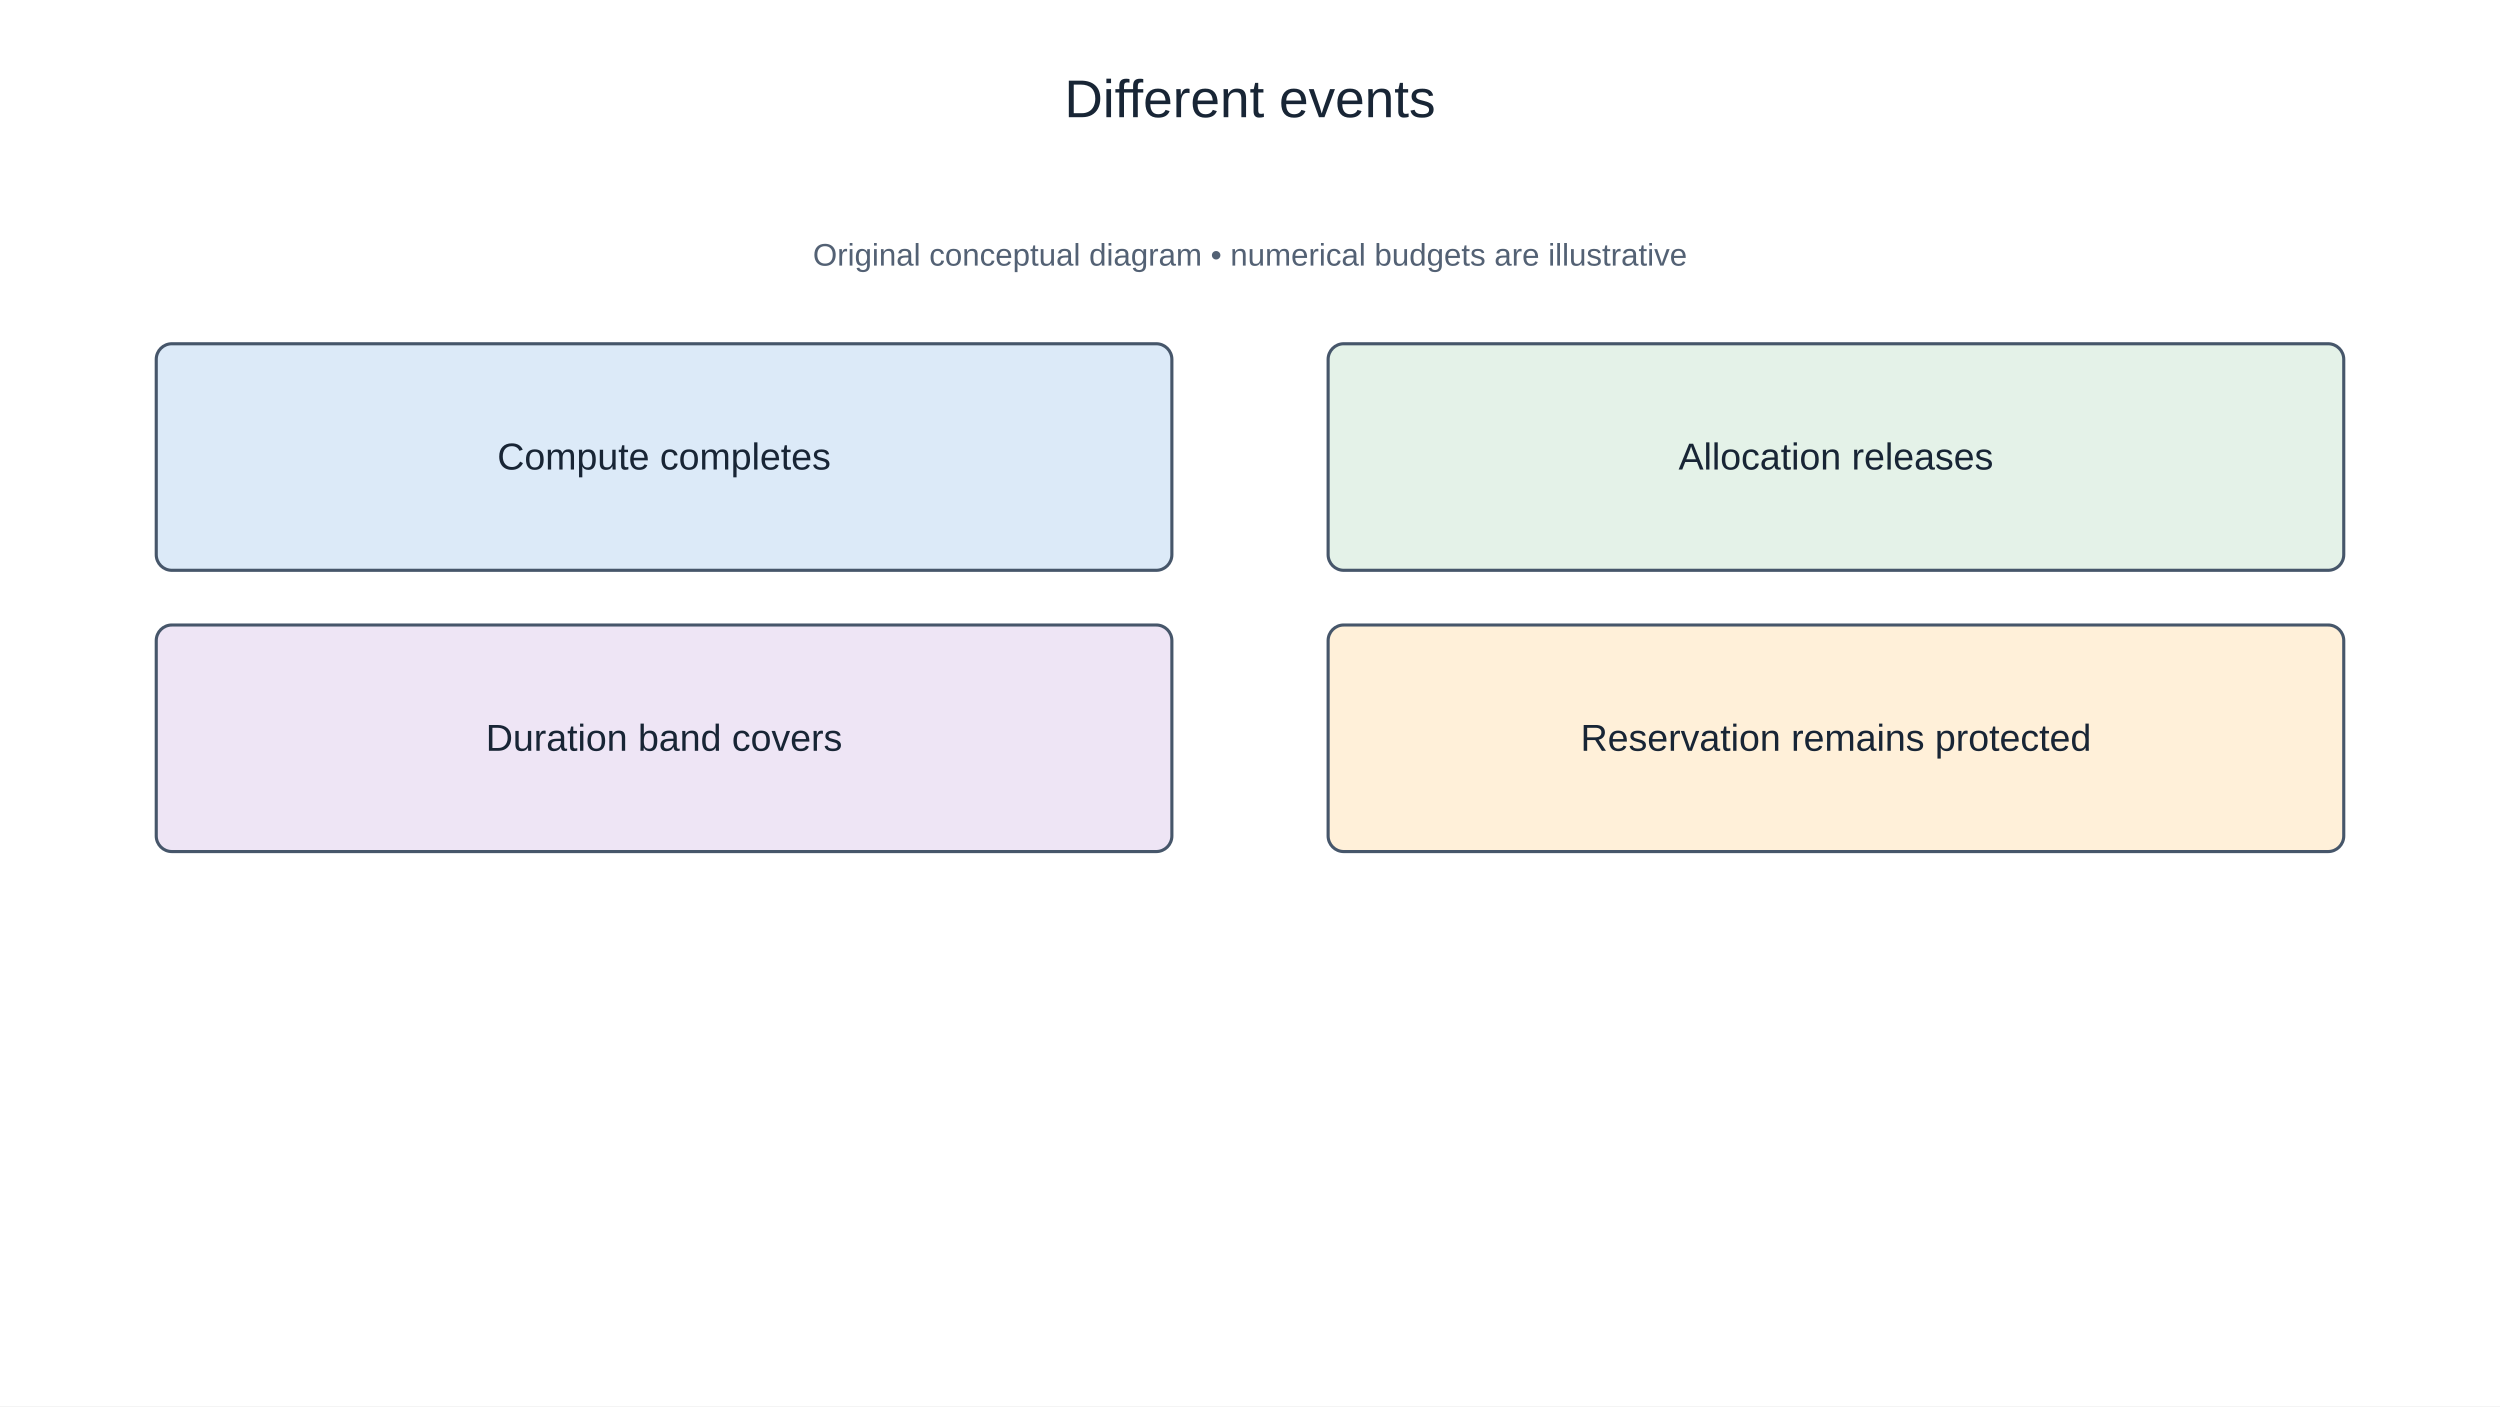
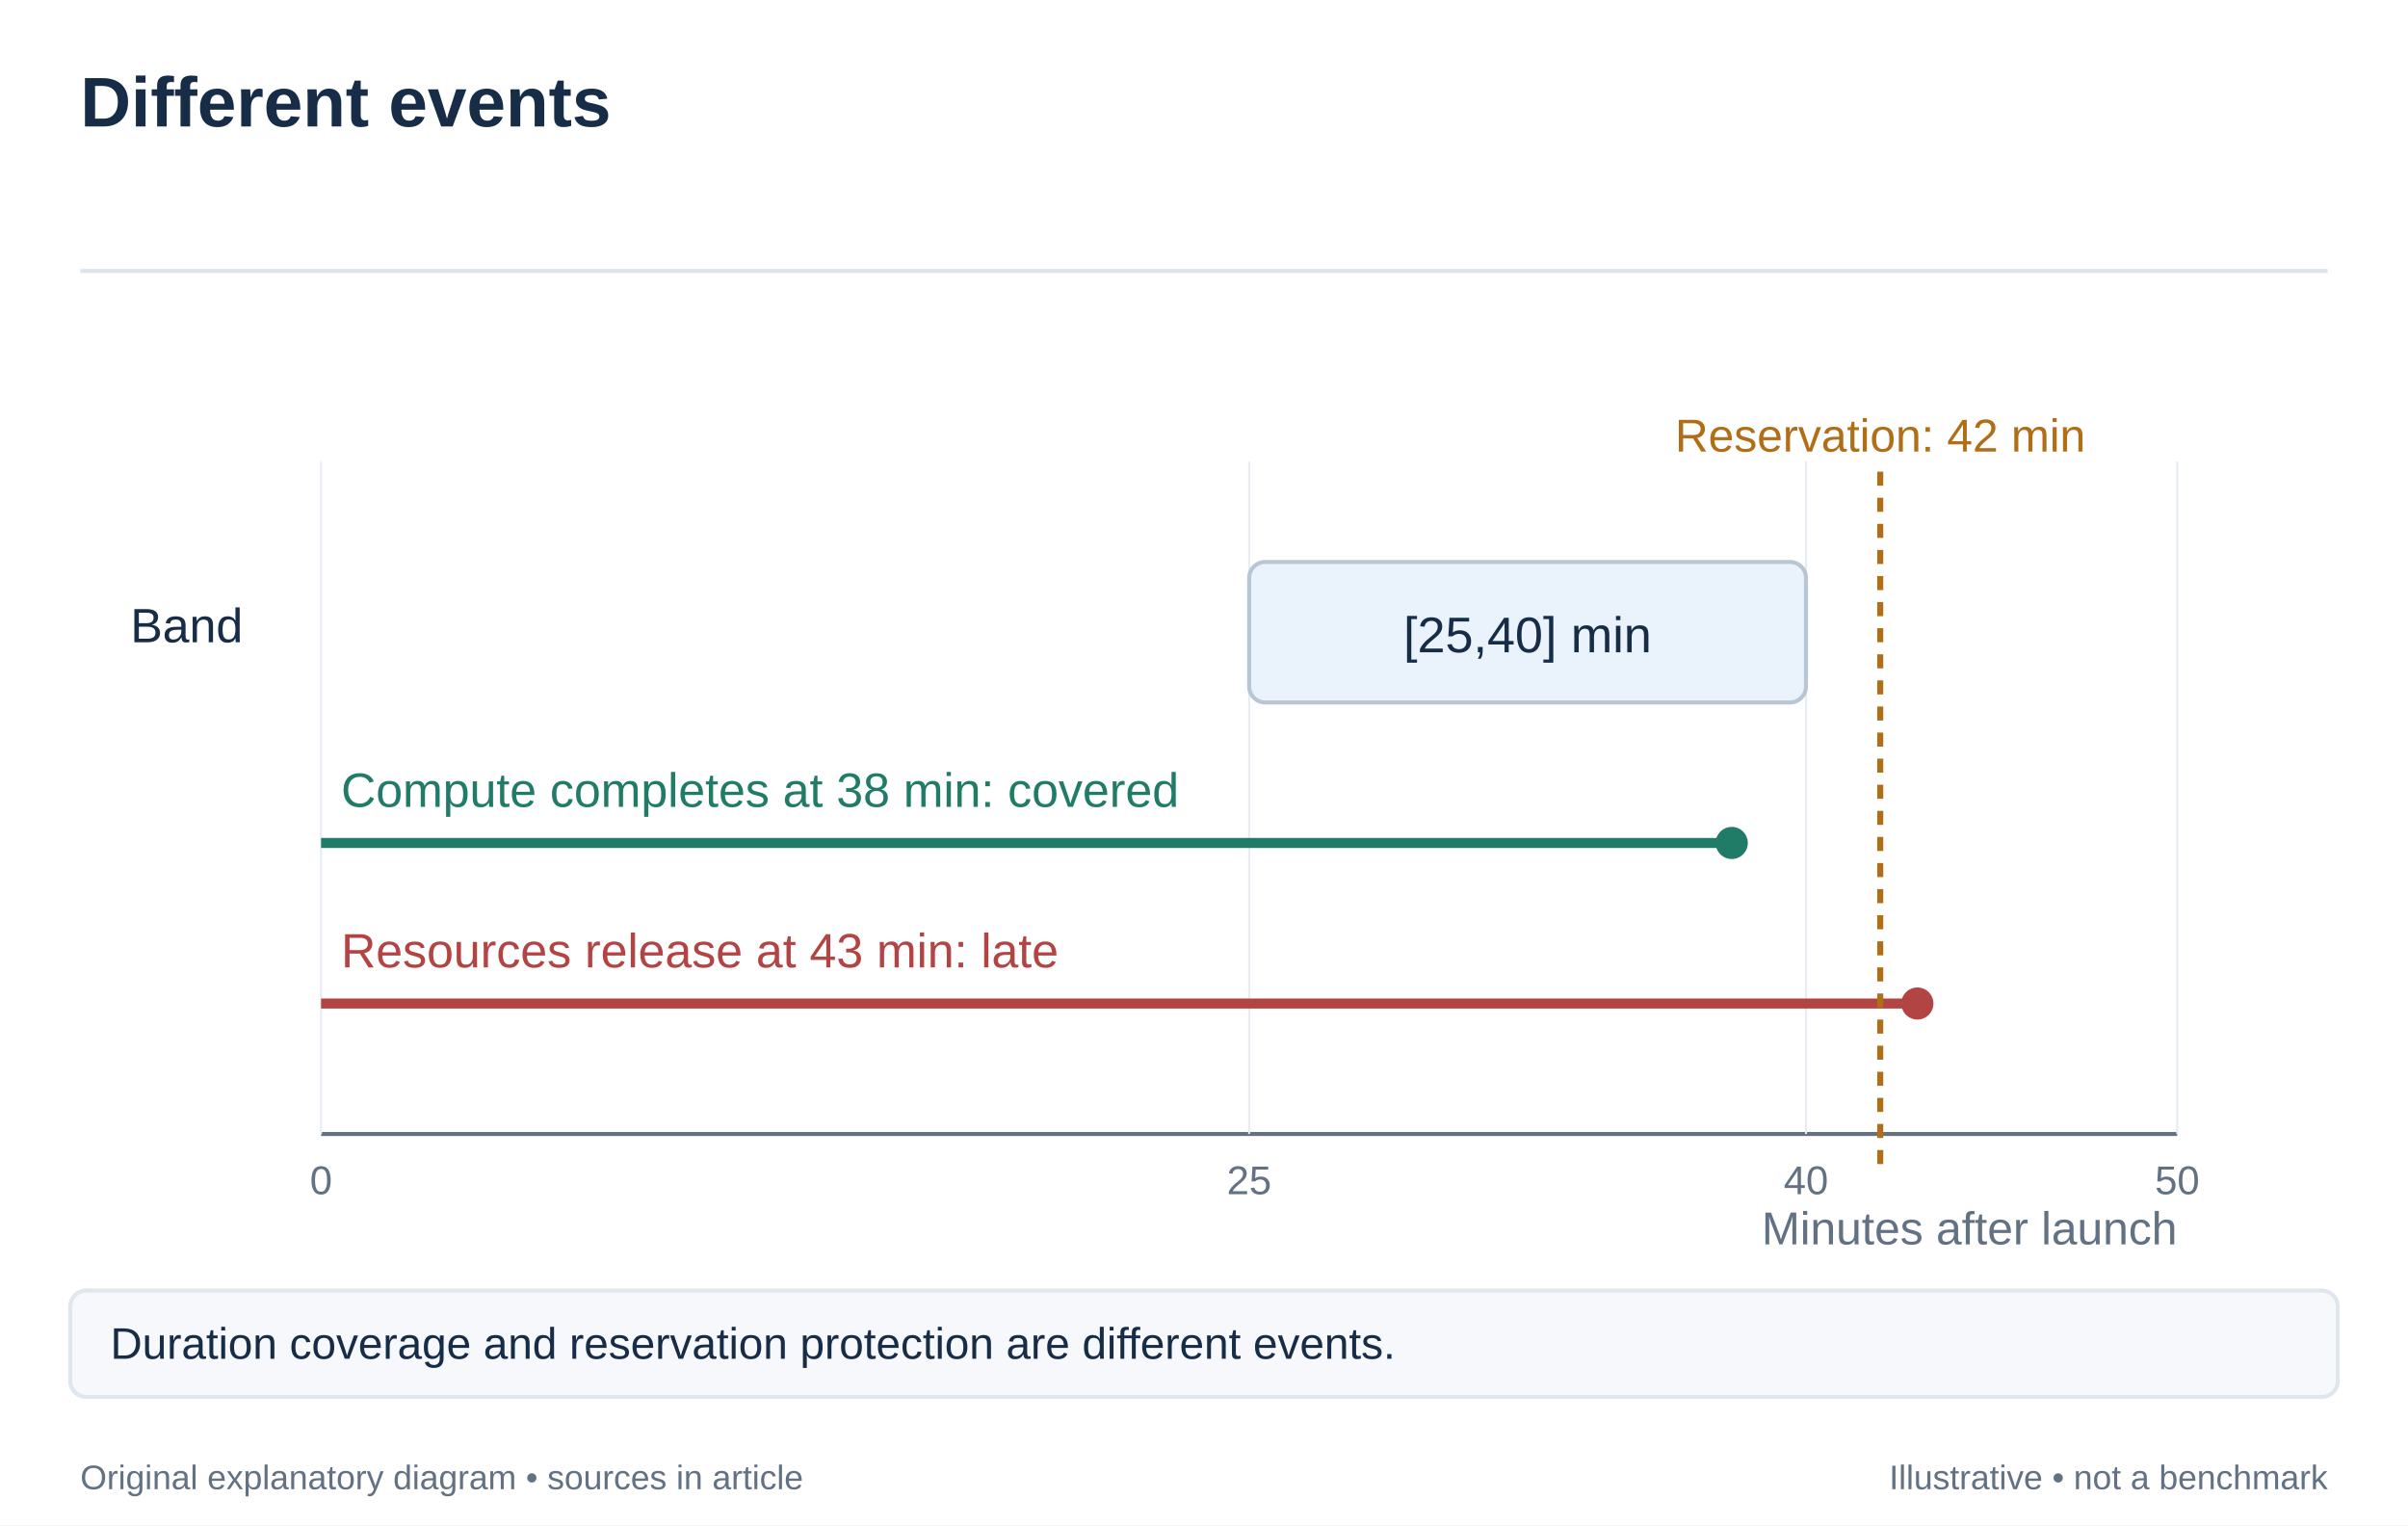
- <svg xmlns="http://www.w3.org/2000/svg" width="1600" height="900" viewBox="0 0 1600 900">
+ <svg xmlns="http://www.w3.org/2000/svg" width="1200" height="760" viewBox="0 0 1200 760">
  <defs>
-     <marker id="a" markerWidth="10" markerHeight="10" refX="8" refY="3" orient="auto">
-       <path d="M0,0 L0,6 L9,3 z" fill="#46566a" />
+     <marker id="a" markerWidth="9" markerHeight="9" refX="8" refY="4" orient="auto-start-reverse">
+       <path d="M0,0 L0,8 L9,4 Z" fill="context-stroke" />
+     </marker>
+     <marker id="a2779b8" markerWidth="9" markerHeight="9" refX="8" refY="4" orient="auto-start-reverse">
+       <path d="M0,0 L0,8 L9,4 Z" fill="#2779b8" />
+     </marker>
+     <marker id="a207b67" markerWidth="9" markerHeight="9" refX="8" refY="4" orient="auto-start-reverse">
+       <path d="M0,0 L0,8 L9,4 Z" fill="#207b67" />
+     </marker>
+     <marker id="a7750a3" markerWidth="9" markerHeight="9" refX="8" refY="4" orient="auto-start-reverse">
+       <path d="M0,0 L0,8 L9,4 Z" fill="#7750a3" />
+     </marker>
+     <marker id="ab16e17" markerWidth="9" markerHeight="9" refX="8" refY="4" orient="auto-start-reverse">
+       <path d="M0,0 L0,8 L9,4 Z" fill="#b16e17" />
+     </marker>
+     <marker id="ab34444" markerWidth="9" markerHeight="9" refX="8" refY="4" orient="auto-start-reverse">
+       <path d="M0,0 L0,8 L9,4 Z" fill="#b34444" />
+     </marker>
+     <marker id="a627183" markerWidth="9" markerHeight="9" refX="8" refY="4" orient="auto-start-reverse">
+       <path d="M0,0 L0,8 L9,4 Z" fill="#627183" />
    </marker>
  </defs>
-   <rect width="1600" height="900" fill="white" />
+   <rect width="1200" height="760" fill="white" />
  <g font-family="Arial, sans-serif">
-     <text x="800" y="75" font-size="34" text-anchor="middle" fill="#182535">Different events</text>
-     <text x="800" y="170" font-size="20" text-anchor="middle" fill="#536174">Original conceptual diagram • numerical budgets are illustrative</text>
-     <rect x="100" y="220" width="650" height="145" rx="10" fill="#dceaf8" stroke="#46566a" stroke-width="2" />
-     <text x="425.0" y="300.5" font-size="24" text-anchor="middle" fill="#182535">Compute completes</text>
-     <rect x="850" y="220" width="650" height="145" rx="10" fill="#e4f2e8" stroke="#46566a" stroke-width="2" />
-     <text x="1175.0" y="300.5" font-size="24" text-anchor="middle" fill="#182535">Allocation releases</text>
-     <rect x="100" y="400" width="650" height="145" rx="10" fill="#eee5f5" stroke="#46566a" stroke-width="2" />
-     <text x="425.0" y="480.5" font-size="24" text-anchor="middle" fill="#182535">Duration band covers</text>
-     <rect x="850" y="400" width="650" height="145" rx="10" fill="#fff0d9" stroke="#46566a" stroke-width="2" />
-     <text x="1175.0" y="480.5" font-size="24" text-anchor="middle" fill="#182535">Reservation remains protected</text>
+     <text x="40" y="63" fill="#172c46" font-size="35" text-anchor="start" font-weight="bold">Different events</text>
+     <path d="M40,135 L1160,135" fill="none" stroke="#dce5ee" stroke-width="2" />
+     <path d="M160,565 L1085,565" fill="none" stroke="#627183" stroke-width="2" />
+     <path d="M160.0,565 L160.0,230" fill="none" stroke="#e6ecf2" stroke-width="1" />
+     <text x="160.0" y="595" fill="#627183" font-size="20" text-anchor="middle" font-weight="normal">0</text>
+     <path d="M622.5,565 L622.5,230" fill="none" stroke="#e6ecf2" stroke-width="1" />
+     <text x="622.5" y="595" fill="#627183" font-size="20" text-anchor="middle" font-weight="normal">25</text>
+     <path d="M900.0,565 L900.0,230" fill="none" stroke="#e6ecf2" stroke-width="1" />
+     <text x="900.0" y="595" fill="#627183" font-size="20" text-anchor="middle" font-weight="normal">40</text>
+     <path d="M1085.0,565 L1085.0,230" fill="none" stroke="#e6ecf2" stroke-width="1" />
+     <text x="1085.0" y="595" fill="#627183" font-size="20" text-anchor="middle" font-weight="normal">50</text>
+     <text x="1085" y="620" fill="#627183" font-size="23" text-anchor="end" font-weight="normal">Minutes after launch</text>
+     <rect x="622.5" y="280" width="277.5" height="70" rx="8" fill="#eaf3fb" stroke="#b8c5d3" stroke-width="2" />
+     <text x="65" y="320" fill="#172c46" font-size="24" text-anchor="start" font-weight="normal">Band</text>
+     <text x="761.25" y="325" fill="#172c46" font-size="25" text-anchor="middle" font-weight="normal">[25,40] min</text>
+     <path d="M160,420 L863.0,420" fill="none" stroke="#207b67" stroke-width="5" />
+     <circle cx="863.0" cy="420" r="8" fill="#207b67" />
+     <text x="170" y="402" fill="#207b67" font-size="24" text-anchor="start" font-weight="normal">Compute completes at 38 min: covered</text>
+     <path d="M160,500 L955.5,500" fill="none" stroke="#b34444" stroke-width="5" />
+     <circle cx="955.5" cy="500" r="8" fill="#b34444" />
+     <text x="170" y="482" fill="#b34444" font-size="24" text-anchor="start" font-weight="normal">Resources release at 43 min: late</text>
+     <path d="M937.0,235 L937.0,585" fill="none" stroke="#b16e17" stroke-width="3" stroke-dasharray="7 6" />
+     <text x="937.0" y="225" fill="#b16e17" font-size="23" text-anchor="middle" font-weight="normal">Reservation: 42 min</text>
+     <rect x="35" y="643" width="1130" height="53" rx="8" fill="#f6f8fb" stroke="#dfe6ed" stroke-width="2" />
+     <text x="55" y="677" fill="#172c46" font-size="22" text-anchor="start" font-weight="normal">Duration coverage and reservation protection are different events.</text>
+     <text x="40" y="742" fill="#627183" font-size="17" text-anchor="start" font-weight="normal">Original explanatory diagram • sources in article</text>
+     <text x="1160" y="742" fill="#627183" font-size="17" text-anchor="end" font-weight="normal">Illustrative • not a benchmark</text>
  </g>
</svg>
